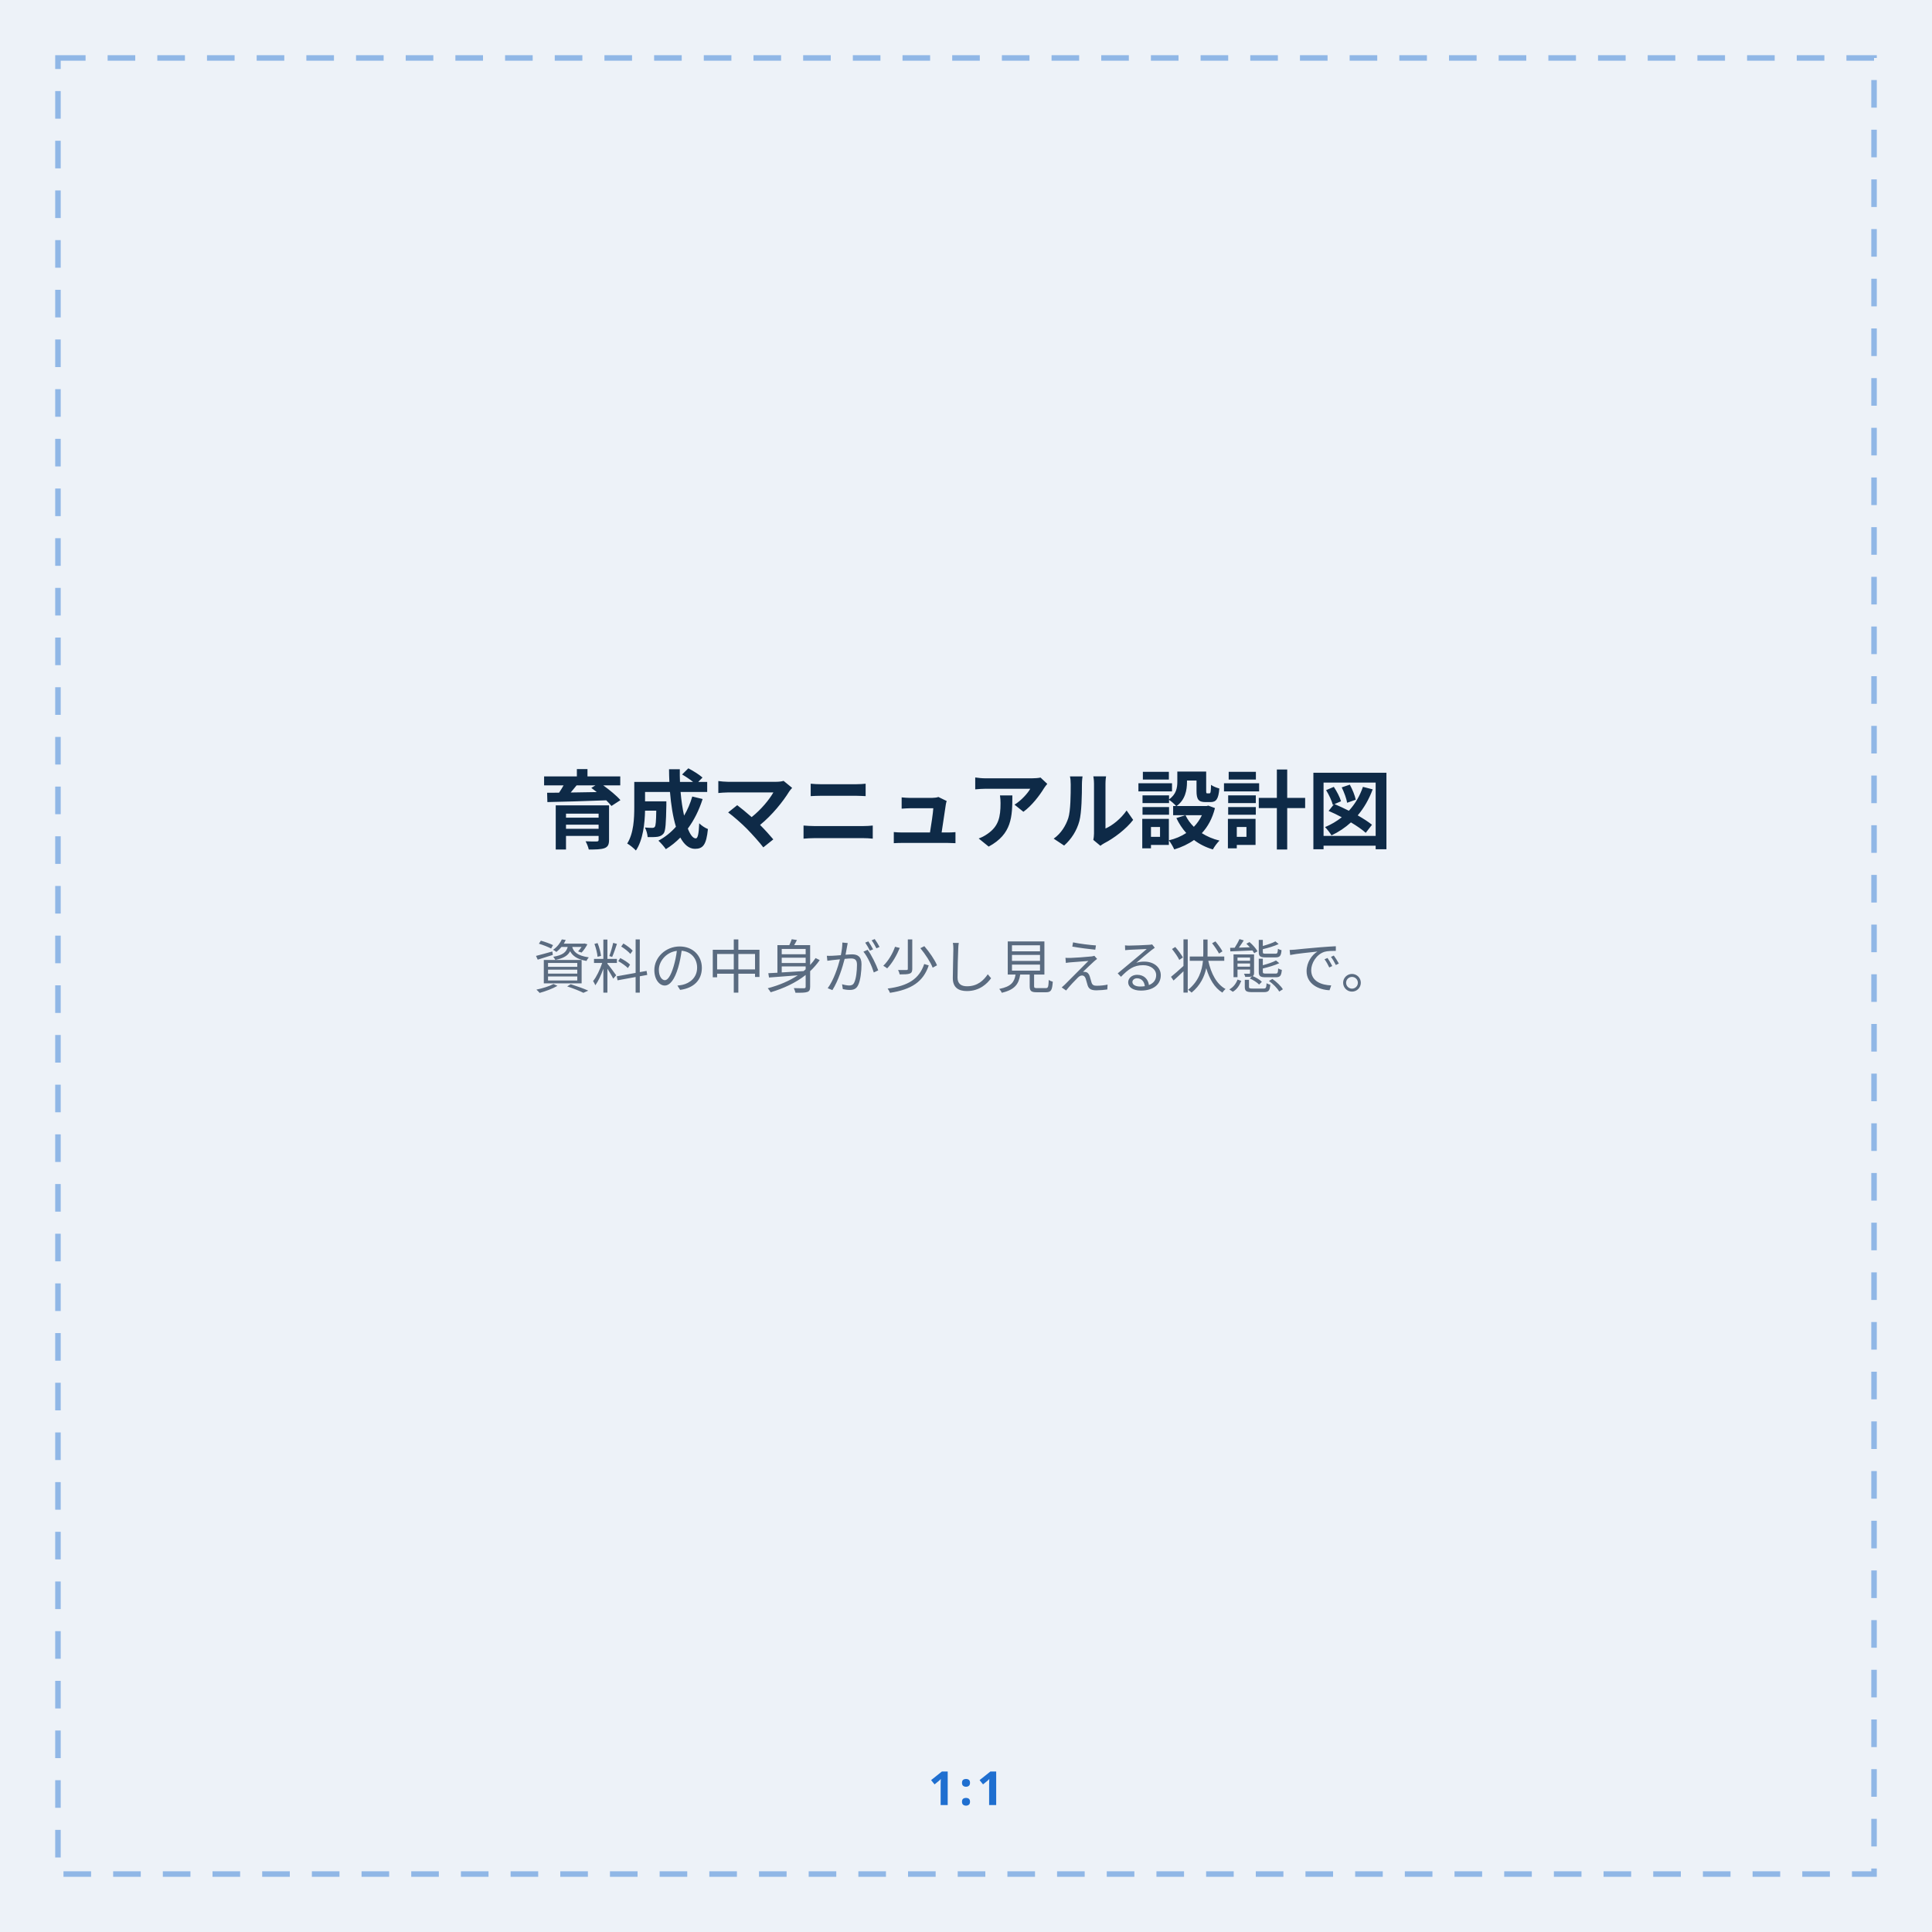
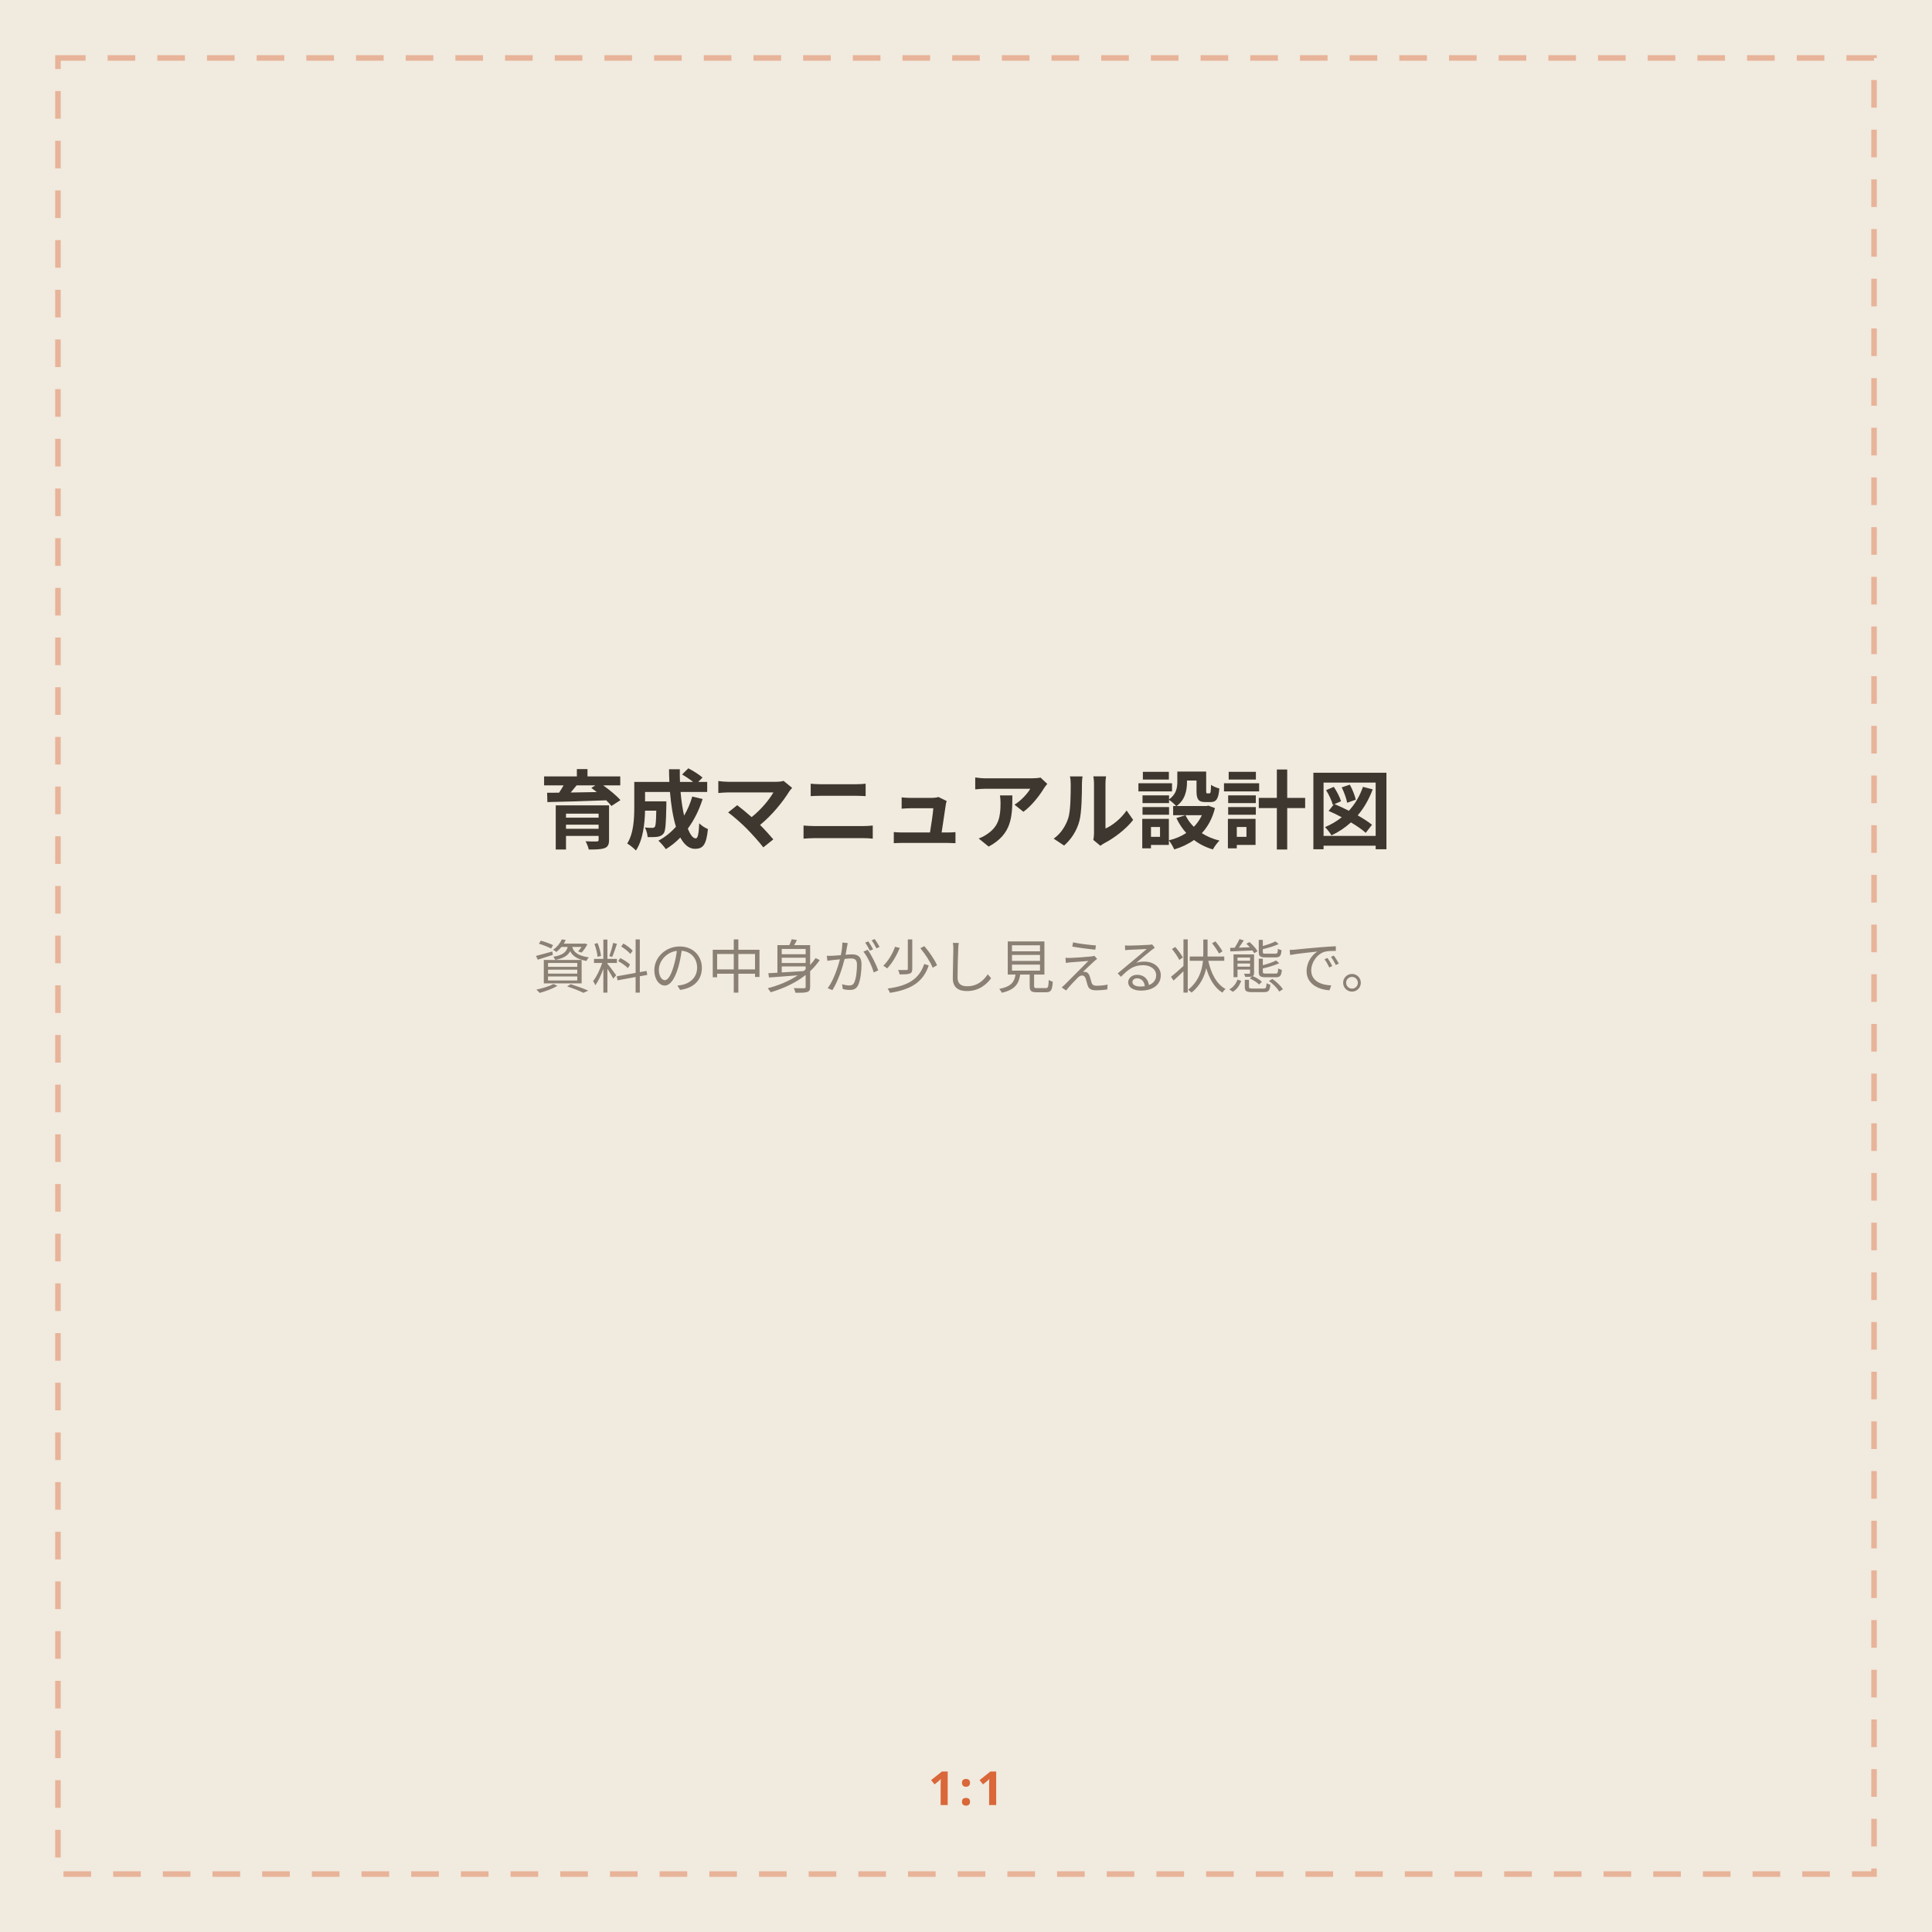
<svg xmlns="http://www.w3.org/2000/svg" viewBox="0 0 700 700" width="700" height="700" role="img" aria-label="育成マニュアル設計図（写真プレースホルダー）">
-   <rect width="700" height="700" fill="#EDF2F8" />
-   <rect x="21" y="21" width="658" height="658" fill="none" stroke="#1F6FD0" stroke-width="2" stroke-dasharray="10 8" opacity=".45" />
-   <text x="350" y="305" text-anchor="middle" fill="#0E2A47" font-family="system-ui, sans-serif" font-size="31" font-weight="700">育成マニュアル設計図</text>
-   <text x="350" y="358" text-anchor="middle" fill="#5A6B80" font-family="system-ui, sans-serif" font-size="21">資料の中身が少し見える状態で。</text>
-   <text x="350" y="654" text-anchor="middle" fill="#1F6FD0" font-family="system-ui, sans-serif" font-size="17" font-weight="700" letter-spacing="1.5">1:1</text>
+   <rect width="700" height="700" fill="#F1EADE" />
+   <rect x="21" y="21" width="658" height="658" fill="none" stroke="#D9673A" stroke-width="2" stroke-dasharray="10 8" opacity=".42" />
+   <text x="350" y="305" text-anchor="middle" fill="#3D372F" font-family="system-ui, sans-serif" font-size="31" font-weight="700">育成マニュアル設計図</text>
+   <text x="350" y="358" text-anchor="middle" fill="#8A8073" font-family="system-ui, sans-serif" font-size="21">資料の中身が少し見える状態で。</text>
+   <text x="350" y="654" text-anchor="middle" fill="#D9673A" font-family="system-ui, sans-serif" font-size="17" font-weight="700" letter-spacing="1.5">1:1</text>
</svg>
